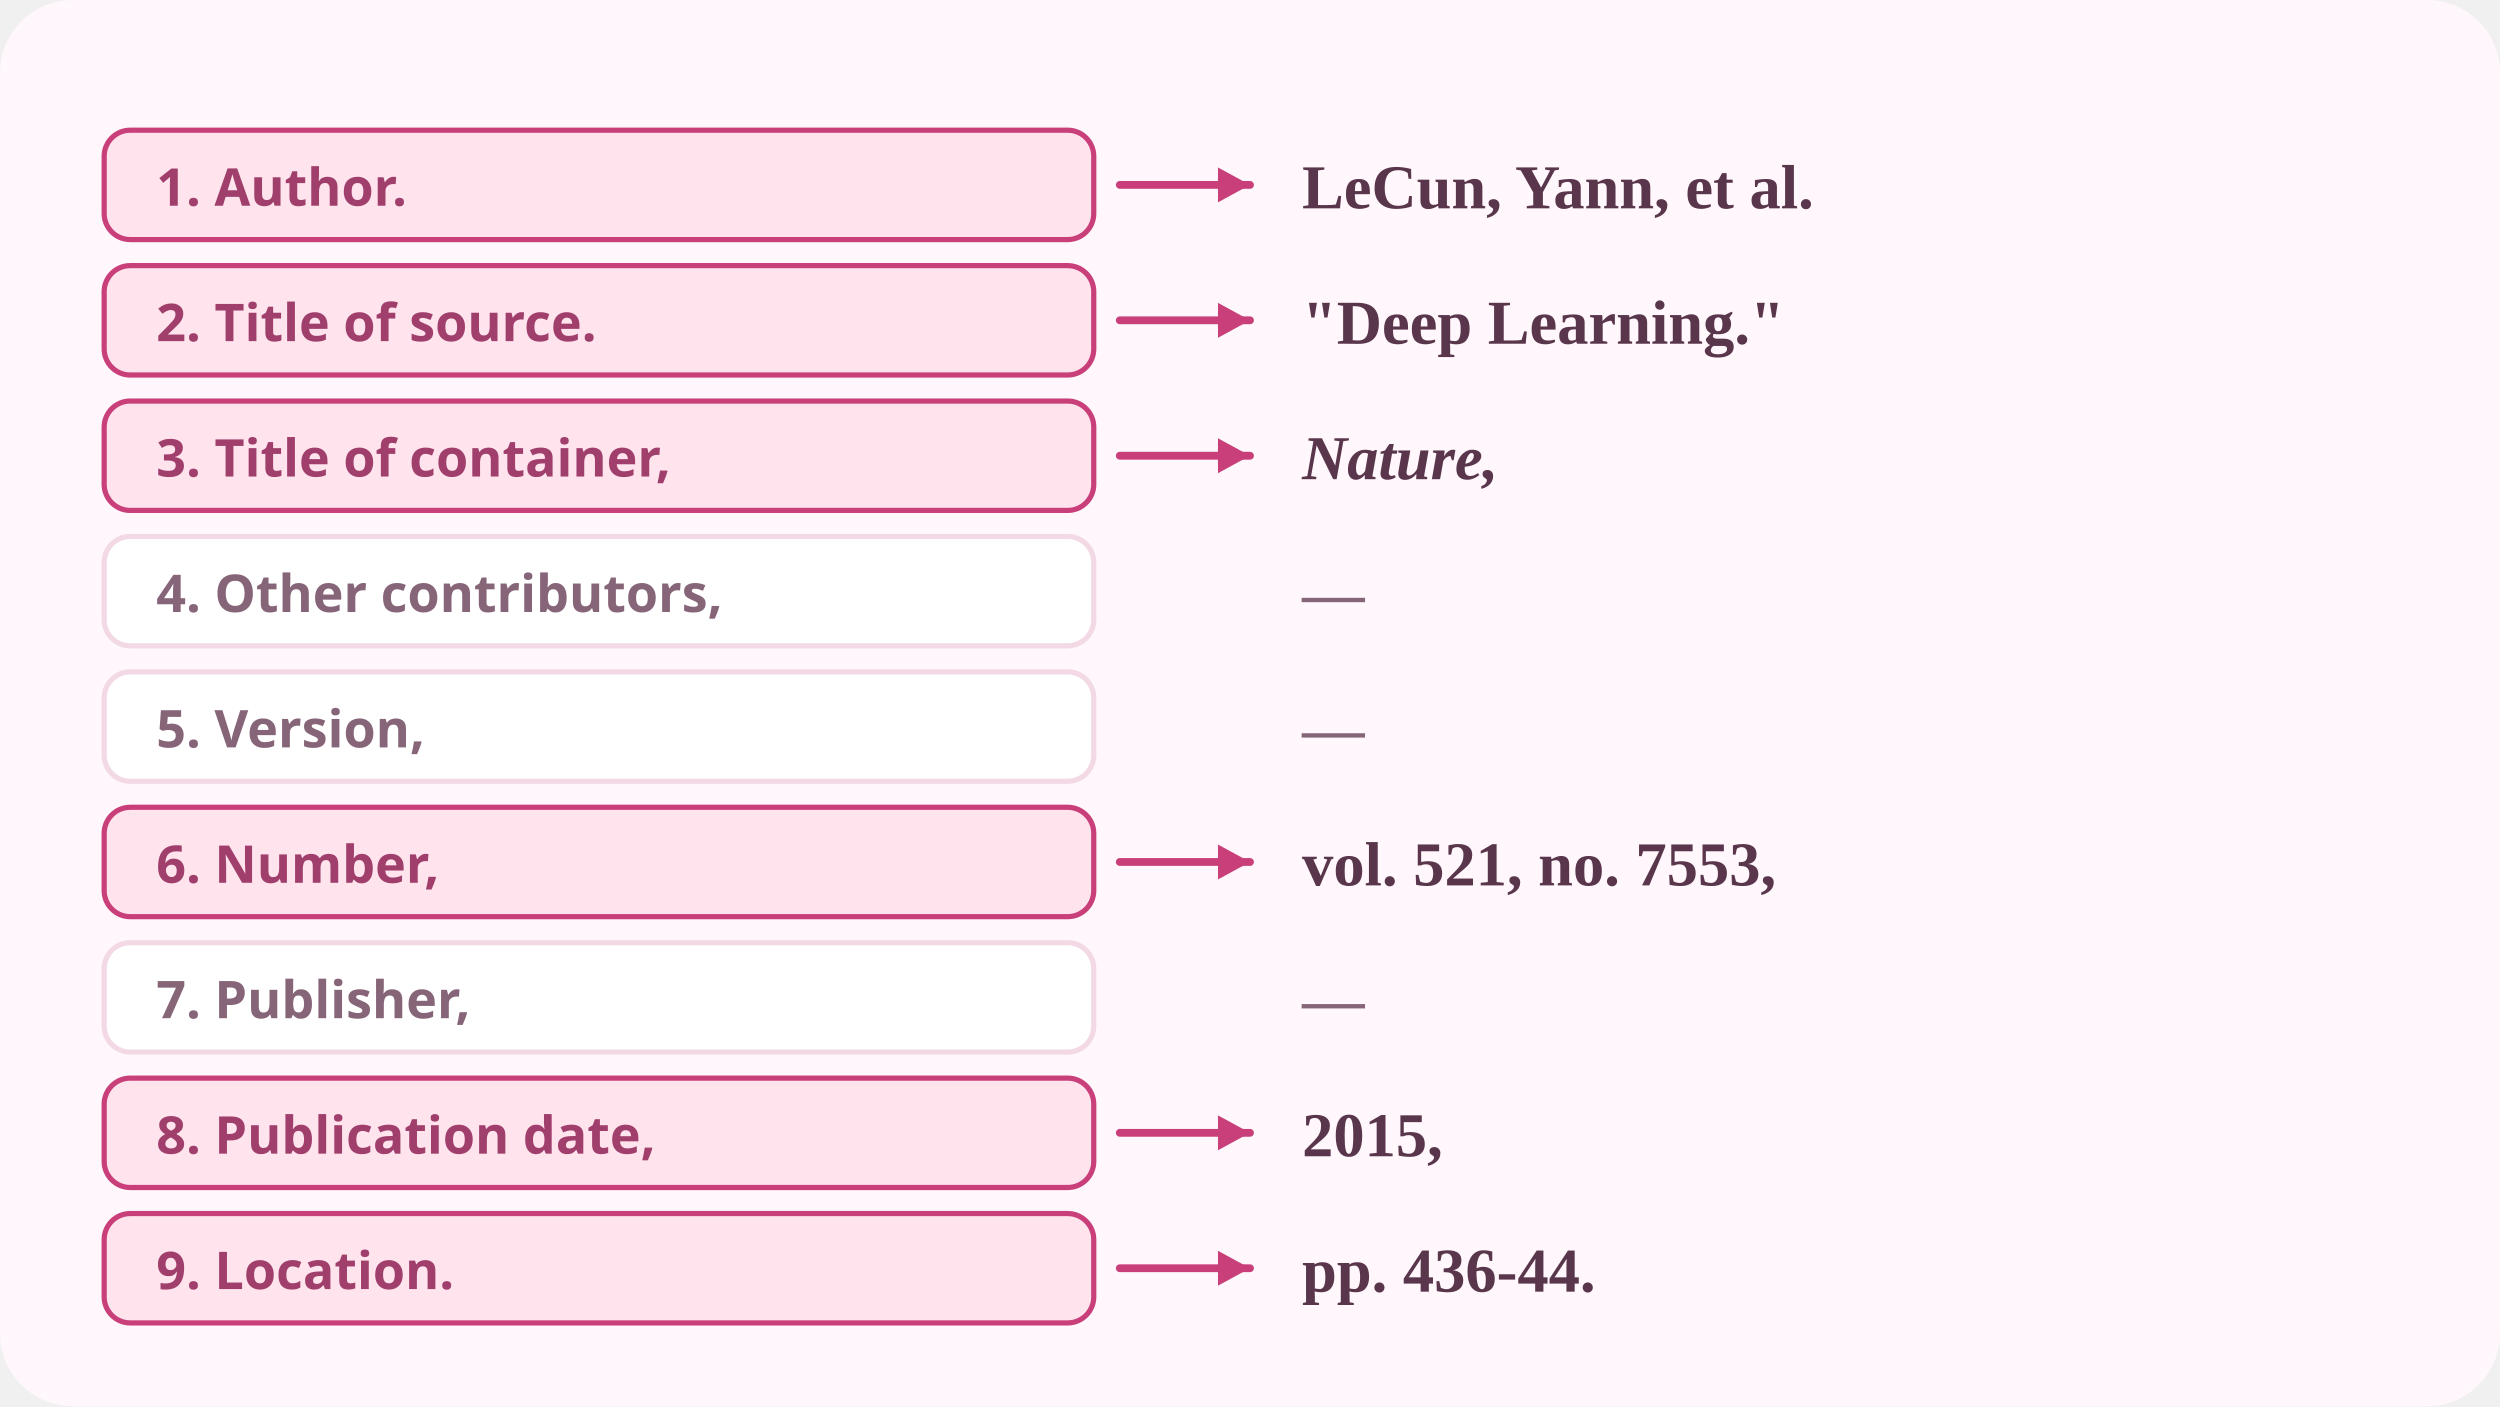
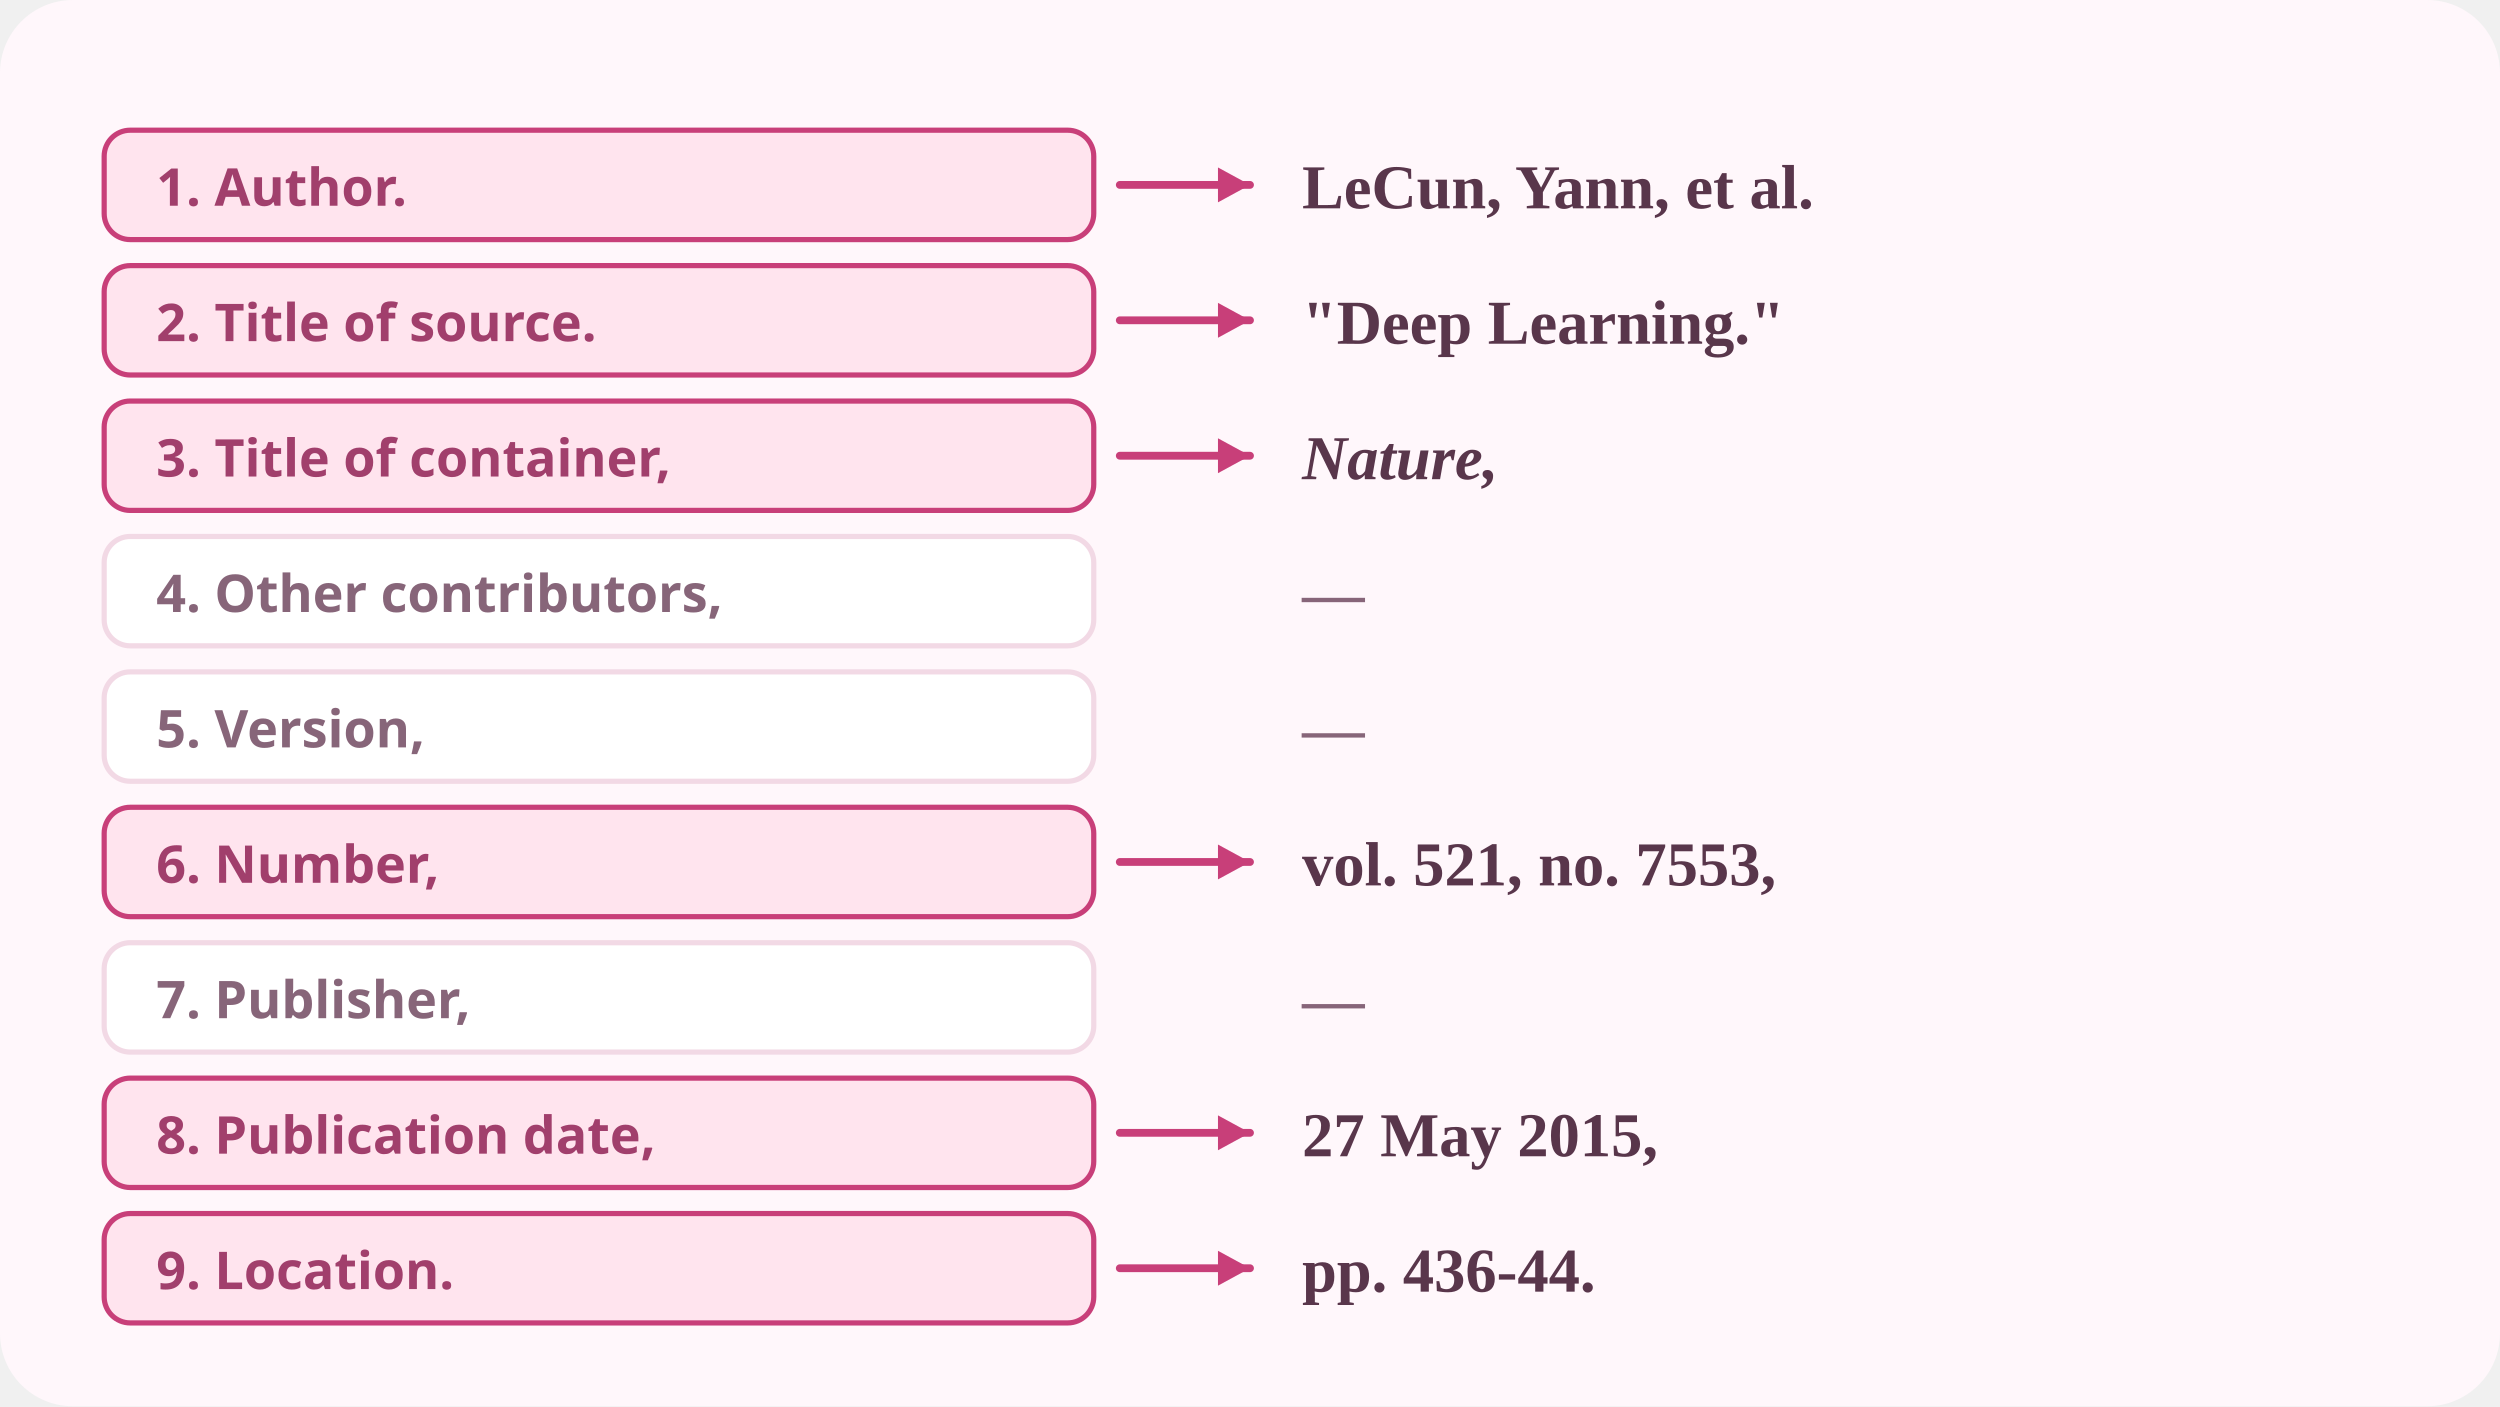
<svg xmlns="http://www.w3.org/2000/svg" viewBox="0 0 960 540" role="img" aria-label="MLA 9's core elements in order, with a journal article filled in.">
  <rect width="960" height="540" rx="28" fill="#fff7fb" />
  <rect x="40" y="50" width="380" height="42" rx="10" fill="#ffe4ee" stroke="#c83f79" stroke-width="2" />
  <text x="60" y="79" fill="#a13f6c" font-size="20" font-weight="800" text-anchor="start" font-family="system-ui,'PingFang SC','Noto Sans SC','Hiragino Sans',sans-serif">1. Author.</text>
  <line x1="430" y1="71" x2="480" y2="71" stroke="#c83f79" stroke-width="3" stroke-linecap="round" />
  <path d="M480 71 L467.7 77.7 L467.7 64.3 Z" fill="#c83f79" />
  <text x="500" y="80" fill="#59364b" font-size="24" font-weight="600" font-family="Georgia,'Times New Roman',serif">LeCun, Yann, et al.</text>
  <rect x="40" y="102" width="380" height="42" rx="10" fill="#ffe4ee" stroke="#c83f79" stroke-width="2" />
  <text x="60" y="131" fill="#a13f6c" font-size="20" font-weight="800" text-anchor="start" font-family="system-ui,'PingFang SC','Noto Sans SC','Hiragino Sans',sans-serif">2. Title of source.</text>
  <line x1="430" y1="123" x2="480" y2="123" stroke="#c83f79" stroke-width="3" stroke-linecap="round" />
  <path d="M480 123 L467.7 129.7 L467.7 116.3 Z" fill="#c83f79" />
  <text x="500" y="132" fill="#59364b" font-size="24" font-weight="600" font-family="Georgia,'Times New Roman',serif">"Deep Learning."</text>
  <rect x="40" y="154" width="380" height="42" rx="10" fill="#ffe4ee" stroke="#c83f79" stroke-width="2" />
  <text x="60" y="183" fill="#a13f6c" font-size="20" font-weight="800" text-anchor="start" font-family="system-ui,'PingFang SC','Noto Sans SC','Hiragino Sans',sans-serif">3. Title of container,</text>
  <line x1="430" y1="175" x2="480" y2="175" stroke="#c83f79" stroke-width="3" stroke-linecap="round" />
  <path d="M480 175 L467.7 181.7 L467.7 168.3 Z" fill="#c83f79" />
  <text x="500" y="184" fill="#59364b" font-size="24" font-weight="600" font-family="Georgia,'Times New Roman',serif" font-style="italic">Nature,</text>
  <rect x="40" y="206" width="380" height="42" rx="10" fill="#ffffff" stroke="#f2d9e5" stroke-width="2" />
  <text x="60" y="235" fill="#876579" font-size="20" font-weight="800" text-anchor="start" font-family="system-ui,'PingFang SC','Noto Sans SC','Hiragino Sans',sans-serif">4. Other contributors,</text>
  <text x="500" y="236" fill="#876579" font-size="24" font-weight="600" font-family="Georgia,'Times New Roman',serif">—</text>
  <rect x="40" y="258" width="380" height="42" rx="10" fill="#ffffff" stroke="#f2d9e5" stroke-width="2" />
  <text x="60" y="287" fill="#876579" font-size="20" font-weight="800" text-anchor="start" font-family="system-ui,'PingFang SC','Noto Sans SC','Hiragino Sans',sans-serif">5. Version,</text>
  <text x="500" y="288" fill="#876579" font-size="24" font-weight="600" font-family="Georgia,'Times New Roman',serif">—</text>
  <rect x="40" y="310" width="380" height="42" rx="10" fill="#ffe4ee" stroke="#c83f79" stroke-width="2" />
  <text x="60" y="339" fill="#a13f6c" font-size="20" font-weight="800" text-anchor="start" font-family="system-ui,'PingFang SC','Noto Sans SC','Hiragino Sans',sans-serif">6. Number,</text>
  <line x1="430" y1="331" x2="480" y2="331" stroke="#c83f79" stroke-width="3" stroke-linecap="round" />
  <path d="M480 331 L467.7 337.7 L467.7 324.3 Z" fill="#c83f79" />
  <text x="500" y="340" fill="#59364b" font-size="24" font-weight="600" font-family="Georgia,'Times New Roman',serif">vol. 521, no. 7553,</text>
  <rect x="40" y="362" width="380" height="42" rx="10" fill="#ffffff" stroke="#f2d9e5" stroke-width="2" />
  <text x="60" y="391" fill="#876579" font-size="20" font-weight="800" text-anchor="start" font-family="system-ui,'PingFang SC','Noto Sans SC','Hiragino Sans',sans-serif">7. Publisher,</text>
  <text x="500" y="392" fill="#876579" font-size="24" font-weight="600" font-family="Georgia,'Times New Roman',serif">—</text>
  <rect x="40" y="414" width="380" height="42" rx="10" fill="#ffe4ee" stroke="#c83f79" stroke-width="2" />
  <text x="60" y="443" fill="#a13f6c" font-size="20" font-weight="800" text-anchor="start" font-family="system-ui,'PingFang SC','Noto Sans SC','Hiragino Sans',sans-serif">8. Publication date,</text>
  <line x1="430" y1="435" x2="480" y2="435" stroke="#c83f79" stroke-width="3" stroke-linecap="round" />
  <path d="M480 435 L467.7 441.7 L467.7 428.3 Z" fill="#c83f79" />
-   <text x="500" y="444" fill="#59364b" font-size="24" font-weight="600" font-family="Georgia,'Times New Roman',serif">2015,</text>
+   <text x="500" y="444" fill="#59364b" font-size="24" font-weight="600" font-family="Georgia,'Times New Roman',serif">27 May 2015,</text>
  <rect x="40" y="466" width="380" height="42" rx="10" fill="#ffe4ee" stroke="#c83f79" stroke-width="2" />
  <text x="60" y="495" fill="#a13f6c" font-size="20" font-weight="800" text-anchor="start" font-family="system-ui,'PingFang SC','Noto Sans SC','Hiragino Sans',sans-serif">9. Location.</text>
  <line x1="430" y1="487" x2="480" y2="487" stroke="#c83f79" stroke-width="3" stroke-linecap="round" />
  <path d="M480 487 L467.7 493.7 L467.7 480.3 Z" fill="#c83f79" />
  <text x="500" y="496" fill="#59364b" font-size="24" font-weight="600" font-family="Georgia,'Times New Roman',serif">pp. 436-44.</text>
</svg>
